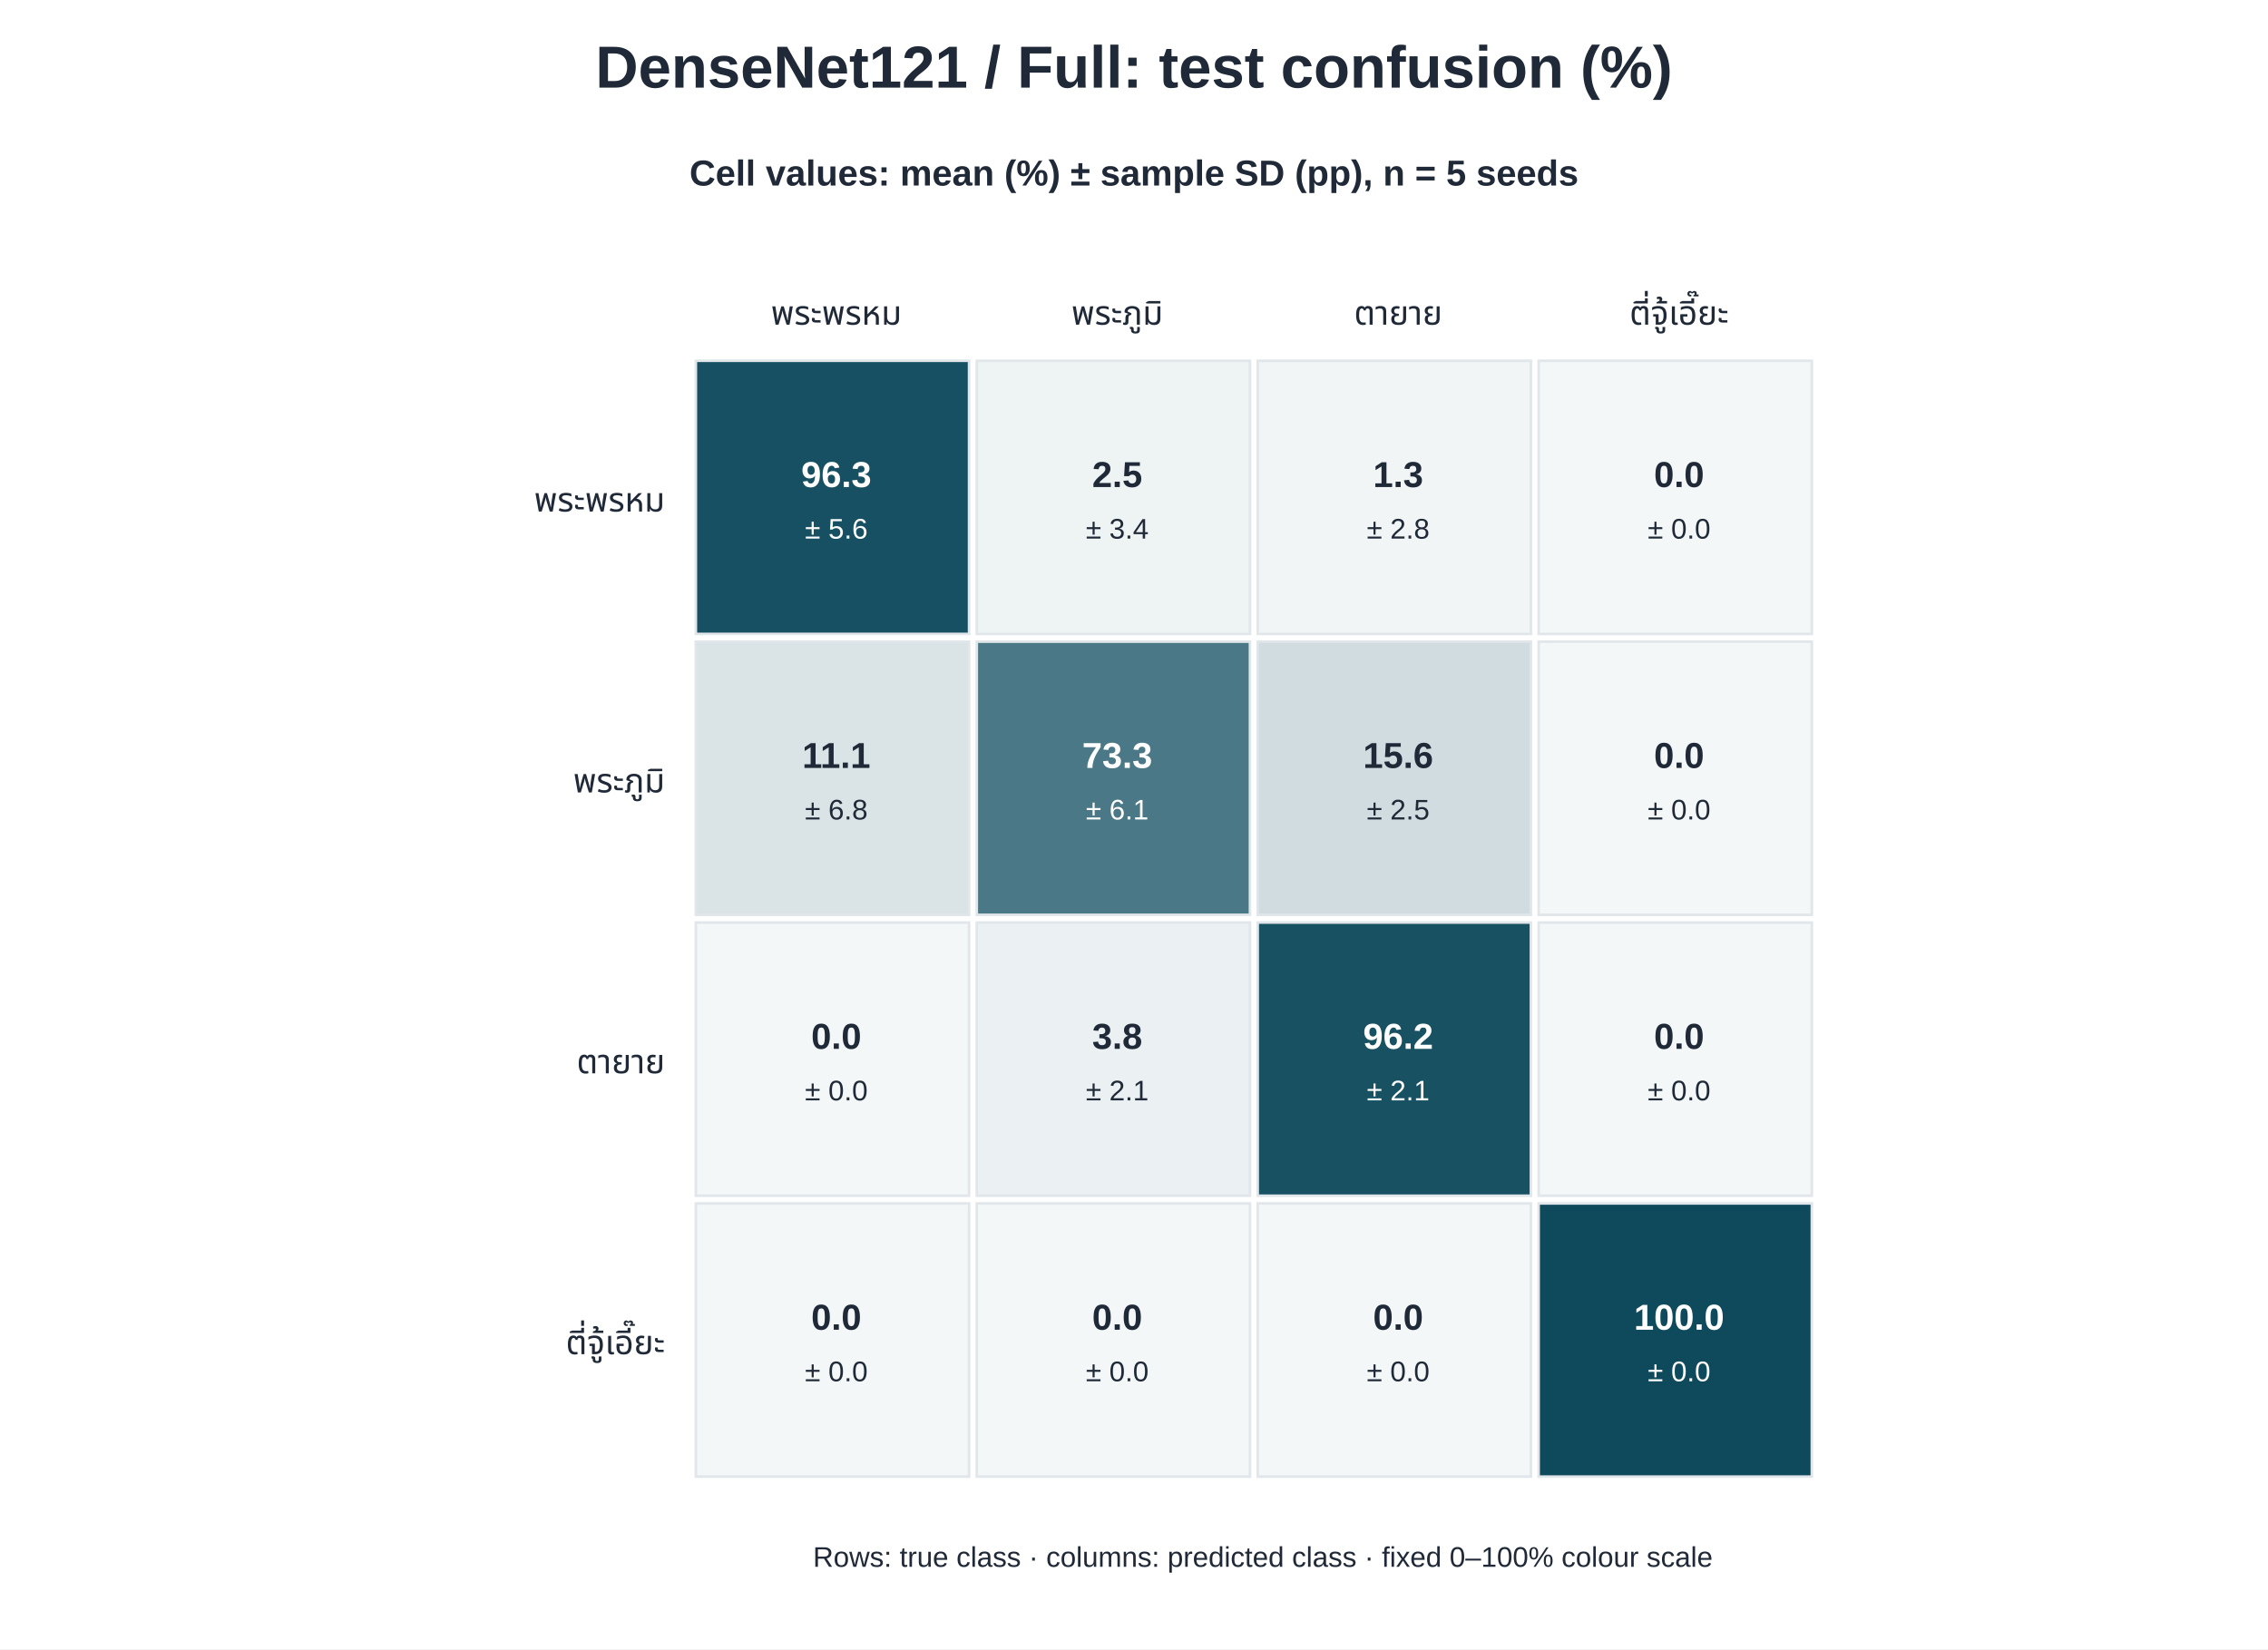
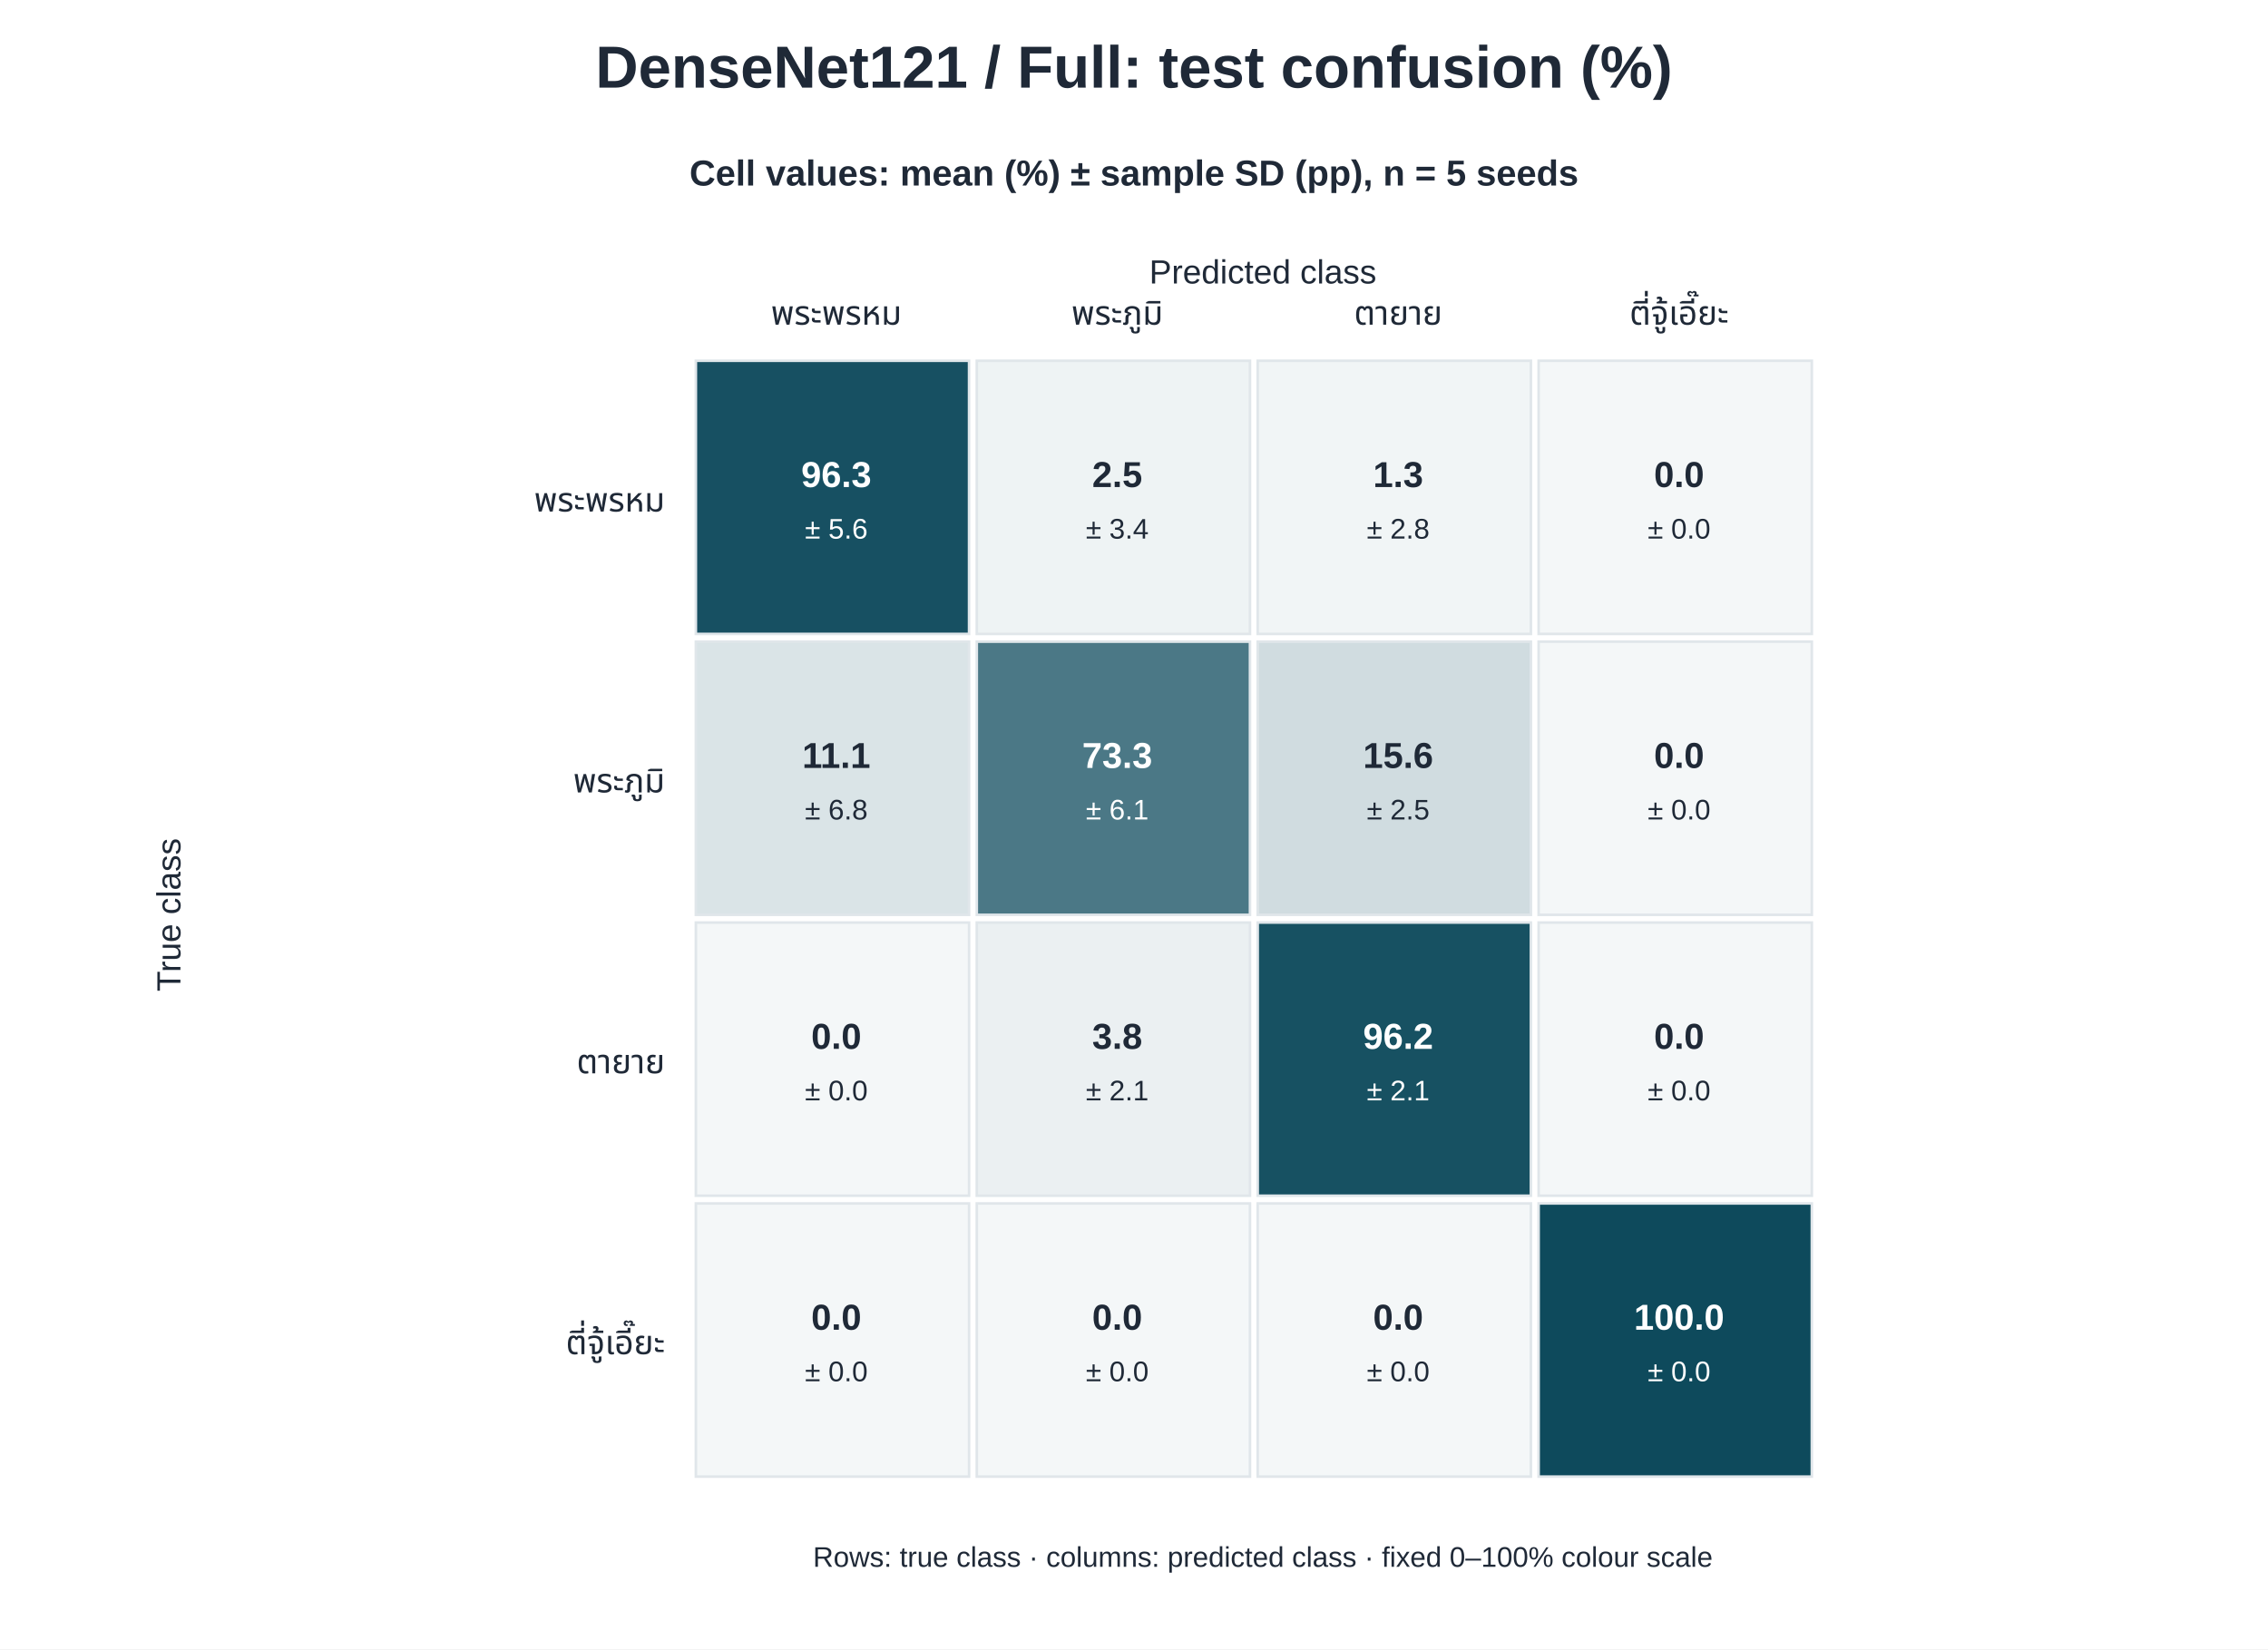
<svg xmlns="http://www.w3.org/2000/svg" viewBox="0 0 880 640" role="img" aria-label="DenseNet121 / Full: test confusion (%)">
  <rect width="880" height="640" fill="white" />
  <style>text{font-family:Arial,"Noto Sans Thai","Leelawadee UI",Tahoma,sans-serif;fill:#1F2937}.title{font-size:23px;font-weight:700}.sub{font-size:14px;font-weight:600}.label{font-size:13px}.small{font-size:11px}.axis{stroke-width:1}.grid{stroke:#E5E7EB;stroke-width:1}</style>
  <text x="440" y="34" class="title" text-anchor="middle">DenseNet121 / Full: test confusion (%)</text>
  <text x="440" y="72" class="sub" text-anchor="middle">Cell values: mean (%) ± sample SD (pp), n = 5 seeds</text>
  <text x="324.5" y="126" class="label" text-anchor="middle">พระพรหม</text>
  <text x="258" y="198.5" class="label" text-anchor="end">พระพรหม</text>
  <rect x="270" y="140" width="106" height="106" fill="rgb(23,80,98)" stroke="#e0e6ea" />
  <text x="324.5" y="189" class="sub" text-anchor="middle" style="fill:white">96.3</text>
  <text x="324.5" y="209" class="small" text-anchor="middle" style="fill:white">± 5.6</text>
  <rect x="379" y="140" width="106" height="106" fill="rgb(238,243,244)" stroke="#e0e6ea" />
  <text x="433.5" y="189" class="sub" text-anchor="middle">2.5</text>
  <text x="433.5" y="209" class="small" text-anchor="middle">± 3.4</text>
  <rect x="488" y="140" width="106" height="106" fill="rgb(241,245,246)" stroke="#e0e6ea" />
  <text x="542.5" y="189" class="sub" text-anchor="middle">1.3</text>
  <text x="542.5" y="209" class="small" text-anchor="middle">± 2.8</text>
  <rect x="597" y="140" width="106" height="106" fill="rgb(244,247,248)" stroke="#e0e6ea" />
  <text x="651.5" y="189" class="sub" text-anchor="middle">0.0</text>
  <text x="651.5" y="209" class="small" text-anchor="middle">± 0.0</text>
  <text x="433.5" y="126" class="label" text-anchor="middle">พระภูมิ</text>
  <text x="258" y="307.5" class="label" text-anchor="end">พระภูมิ</text>
  <rect x="270" y="249" width="106" height="106" fill="rgb(218,228,231)" stroke="#e0e6ea" />
  <text x="324.5" y="298" class="sub" text-anchor="middle">11.1</text>
  <text x="324.5" y="318" class="small" text-anchor="middle">± 6.8</text>
  <rect x="379" y="249" width="106" height="106" fill="rgb(75,120,134)" stroke="#e0e6ea" />
  <text x="433.5" y="298" class="sub" text-anchor="middle" style="fill:white">73.3</text>
  <text x="433.5" y="318" class="small" text-anchor="middle" style="fill:white">± 6.1</text>
  <rect x="488" y="249" width="106" height="106" fill="rgb(208,220,224)" stroke="#e0e6ea" />
  <text x="542.5" y="298" class="sub" text-anchor="middle">15.6</text>
  <text x="542.5" y="318" class="small" text-anchor="middle">± 2.5</text>
  <rect x="597" y="249" width="106" height="106" fill="rgb(244,247,248)" stroke="#e0e6ea" />
  <text x="651.5" y="298" class="sub" text-anchor="middle">0.0</text>
  <text x="651.5" y="318" class="small" text-anchor="middle">± 0.0</text>
  <text x="542.5" y="126" class="label" text-anchor="middle">ตายาย</text>
  <text x="258" y="416.5" class="label" text-anchor="end">ตายาย</text>
  <rect x="270" y="358" width="106" height="106" fill="rgb(244,247,248)" stroke="#e0e6ea" />
  <text x="324.5" y="407" class="sub" text-anchor="middle">0.0</text>
  <text x="324.5" y="427" class="small" text-anchor="middle">± 0.0</text>
  <rect x="379" y="358" width="106" height="106" fill="rgb(235,240,242)" stroke="#e0e6ea" />
  <text x="433.5" y="407" class="sub" text-anchor="middle">3.8</text>
  <text x="433.5" y="427" class="small" text-anchor="middle">± 2.1</text>
  <rect x="488" y="358" width="106" height="106" fill="rgb(23,81,98)" stroke="#e0e6ea" />
  <text x="542.5" y="407" class="sub" text-anchor="middle" style="fill:white">96.2</text>
  <text x="542.5" y="427" class="small" text-anchor="middle" style="fill:white">± 2.1</text>
  <rect x="597" y="358" width="106" height="106" fill="rgb(244,247,248)" stroke="#e0e6ea" />
  <text x="651.5" y="407" class="sub" text-anchor="middle">0.0</text>
  <text x="651.5" y="427" class="small" text-anchor="middle">± 0.0</text>
  <text x="651.5" y="126" class="label" text-anchor="middle">ตี่จู้เอี๊ยะ</text>
  <text x="258" y="525.5" class="label" text-anchor="end">ตี่จู้เอี๊ยะ</text>
  <rect x="270" y="467" width="106" height="106" fill="rgb(244,247,248)" stroke="#e0e6ea" />
  <text x="324.5" y="516" class="sub" text-anchor="middle">0.0</text>
  <text x="324.5" y="536" class="small" text-anchor="middle">± 0.0</text>
  <rect x="379" y="467" width="106" height="106" fill="rgb(244,247,248)" stroke="#e0e6ea" />
  <text x="433.5" y="516" class="sub" text-anchor="middle">0.0</text>
  <text x="433.5" y="536" class="small" text-anchor="middle">± 0.0</text>
  <rect x="488" y="467" width="106" height="106" fill="rgb(244,247,248)" stroke="#e0e6ea" />
  <text x="542.5" y="516" class="sub" text-anchor="middle">0.0</text>
  <text x="542.5" y="536" class="small" text-anchor="middle">± 0.0</text>
  <rect x="597" y="467" width="106" height="106" fill="rgb(14,74,92)" stroke="#e0e6ea" />
  <text x="651.5" y="516" class="sub" text-anchor="middle" style="fill:white">100.0</text>
  <text x="651.5" y="536" class="small" text-anchor="middle" style="fill:white">± 0.0</text>
+   <text x="490" y="110" class="label" text-anchor="middle">Predicted class</text>
+   <text x="70" y="355" class="label" text-anchor="middle" transform="rotate(-90 70 355)">True class</text>
  <text x="490" y="608" class="small" text-anchor="middle">Rows: true class · columns: predicted class · fixed 0–100% colour scale</text>
</svg>
